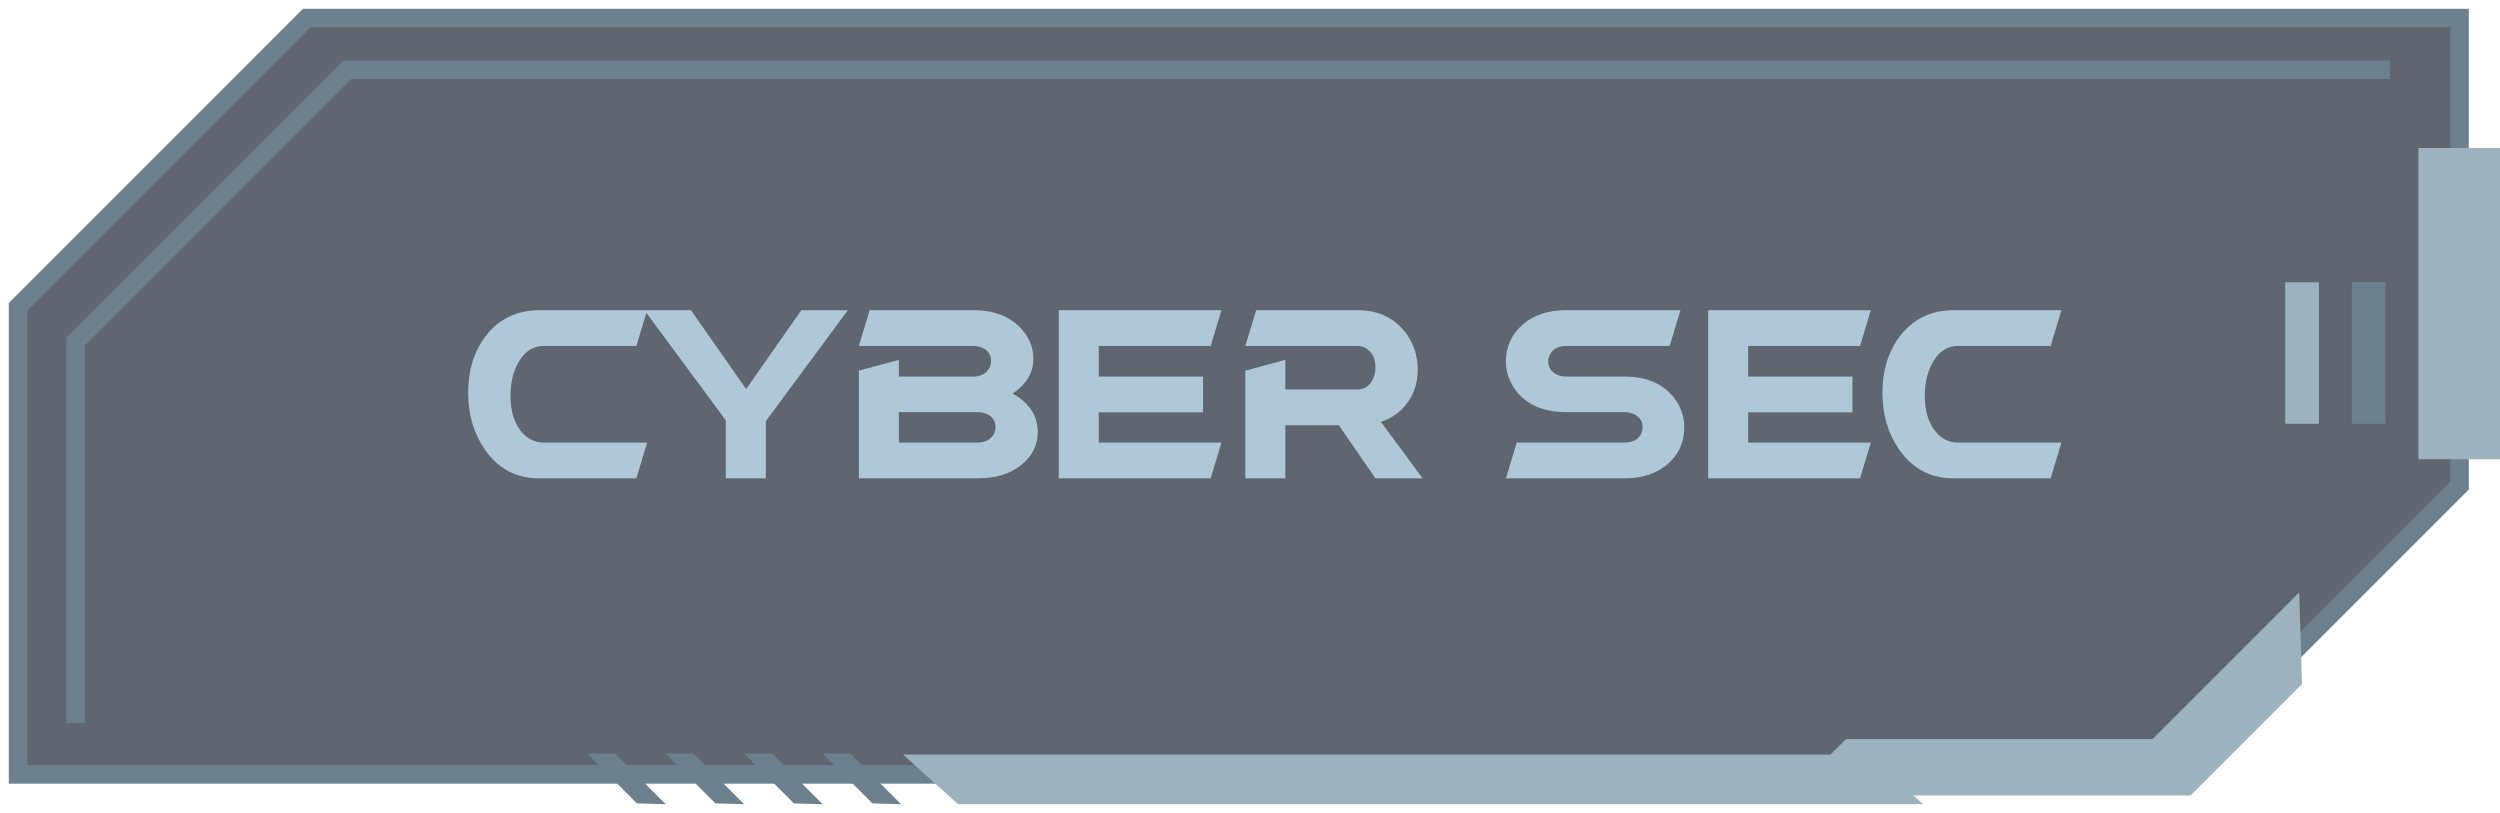
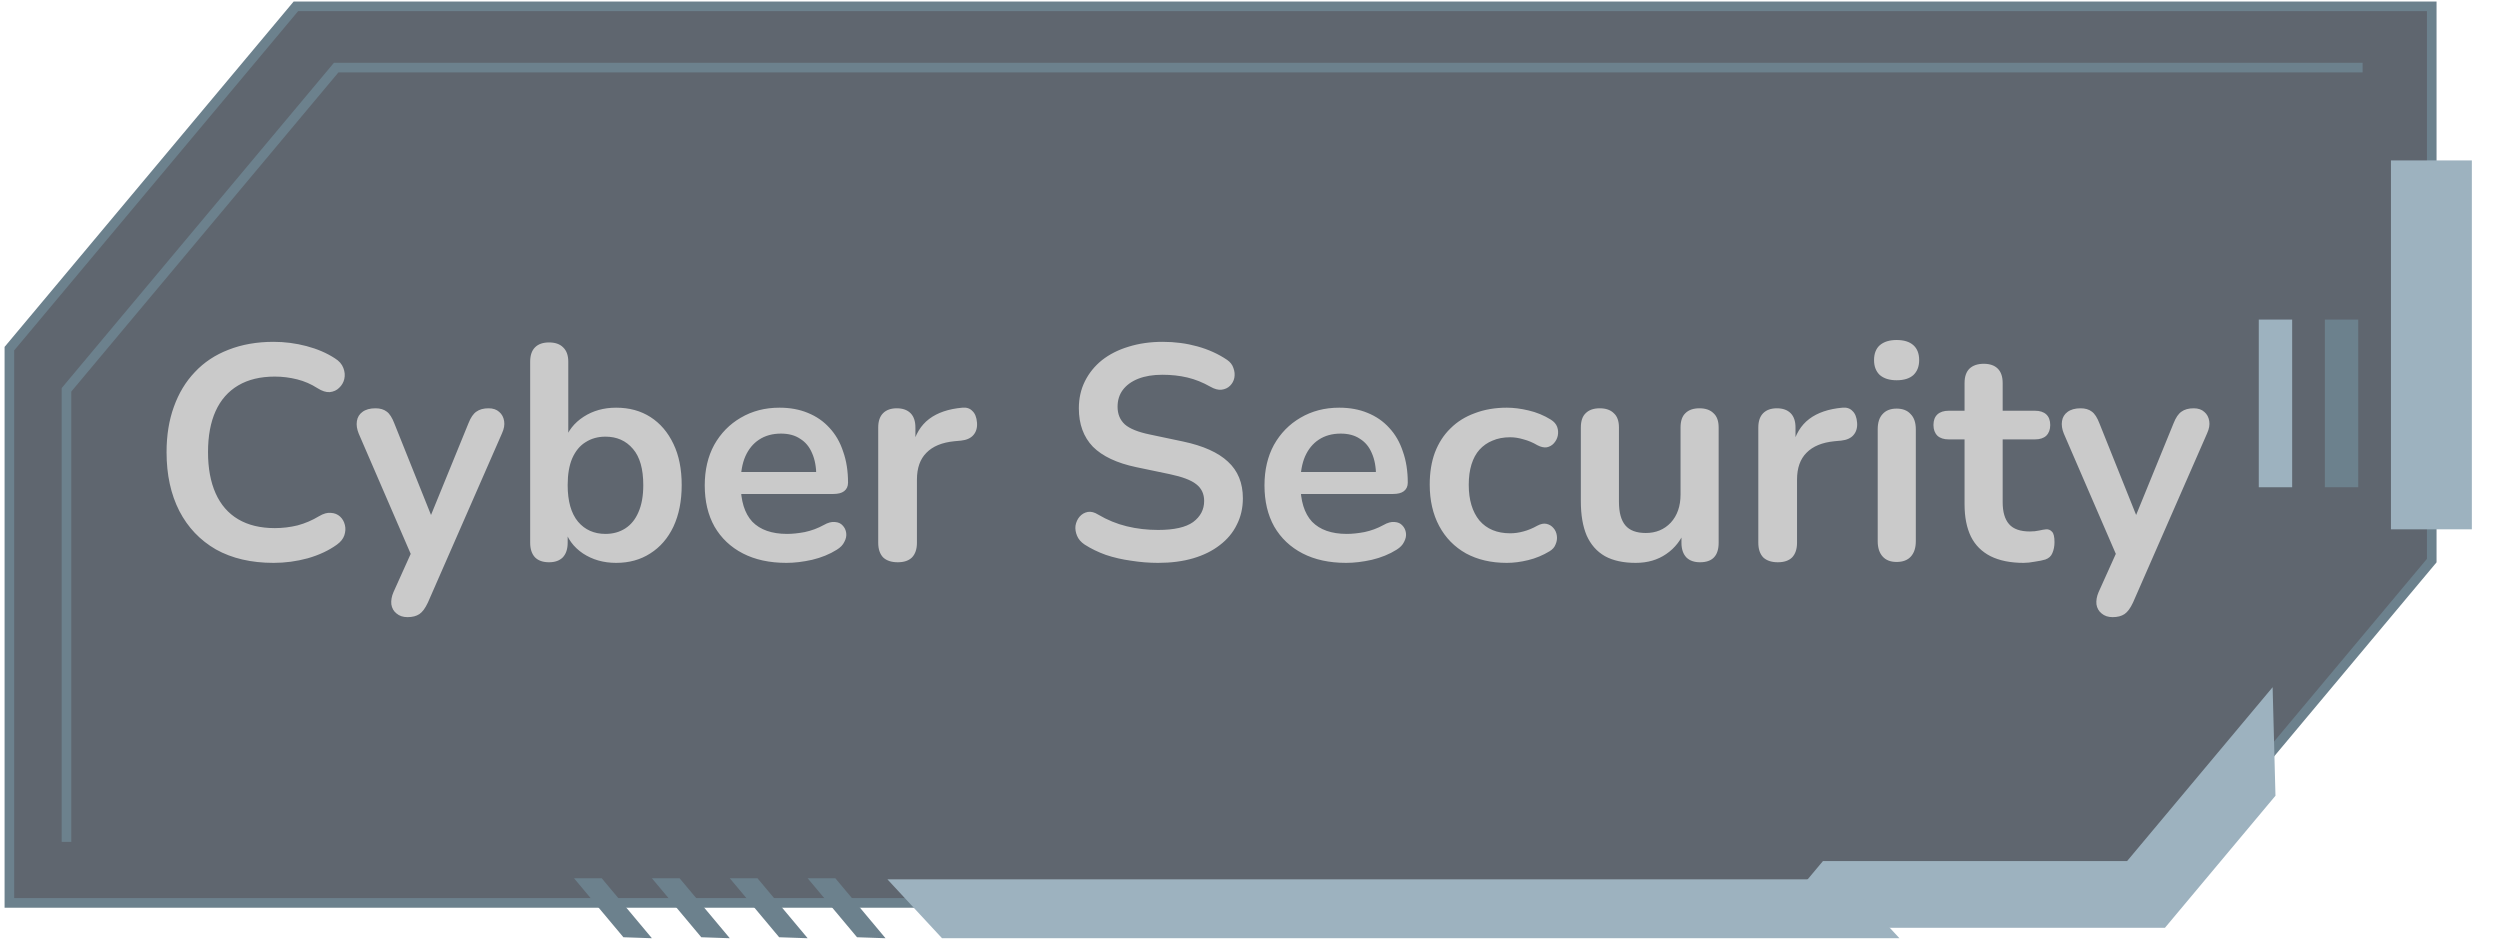
- <svg xmlns="http://www.w3.org/2000/svg" width="277" height="90" viewBox="0 0 277 90" fill="none">
-   <path d="M2 33.996V85.804H240.525L272.521 53.808V2H33.995L2 33.996Z" fill="#1C2533" fill-opacity="0.7" stroke="#6C818D" stroke-width="2.049" stroke-miterlimit="10" />
-   <path d="M264.802 7.726H38.496L8.377 37.844V80.1" stroke="#6C818D" stroke-width="2.049" stroke-miterlimit="10" />
-   <path d="M254.749 65.643L238.498 81.895H204.531L198.292 88.134H242.721L255.068 75.787L254.749 65.643Z" fill="#9DB2BF" />
-   <path d="M100.054 83.601H206.974L213.073 89.107H106.153L100.054 83.601Z" fill="#9DB2BF" />
-   <path d="M99.846 89.107L94.241 83.503H91.149L96.663 89.016L99.846 89.107Z" fill="#6C818D" />
-   <path d="M91.149 89.107L85.545 83.503H82.452L87.966 89.016L91.149 89.107Z" fill="#6C818D" />
-   <path d="M82.453 89.107L76.848 83.503H73.756L79.269 89.016L82.453 89.107Z" fill="#6C818D" />
-   <path d="M73.756 89.107L68.151 83.503H65.059L70.573 89.016L73.756 89.107Z" fill="#6C818D" />
-   <path d="M267.964 50.884H277V16.402H267.964V50.884Z" fill="#9DB2BF" />
-   <path d="M253.204 46.951H256.932V31.278H253.204V46.951Z" fill="#9DB2BF" />
-   <path d="M260.584 46.951H264.311V31.278H260.584V46.951Z" fill="#6C818D" />
-   <path d="M59.75 34.367H71.703L70.508 38.328H60.289C58.945 38.328 57.922 39.078 57.219 40.578C56.781 41.547 56.562 42.625 56.562 43.812C56.562 45.656 57.031 47.07 57.969 48.055C58.609 48.711 59.383 49.039 60.289 49.039H71.703L70.508 53H59.75C57.203 53 55.195 51.938 53.727 49.812C52.492 48.047 51.875 45.953 51.875 43.531C51.875 40.969 52.555 38.828 53.914 37.109C55.367 35.297 57.312 34.383 59.75 34.367ZM84.852 46.672V53H80.422V46.578L71.398 34.367H76.555L82.672 43.109L88.789 34.367H93.945L84.852 46.672ZM95.164 41.07L99.594 39.875V41.727H107.773C108.711 41.727 109.344 41.375 109.672 40.672C109.766 40.438 109.812 40.211 109.812 39.992C109.812 39.305 109.477 38.812 108.805 38.516C108.492 38.391 108.148 38.328 107.773 38.328H95.164L96.359 34.367H107.82C110.227 34.367 112.055 35.109 113.305 36.594C114.102 37.531 114.5 38.586 114.5 39.758C114.5 41.148 113.883 42.32 112.648 43.273C112.508 43.398 112.359 43.508 112.203 43.602C113.766 44.477 114.672 45.641 114.922 47.094C114.969 47.344 114.992 47.578 114.992 47.797C114.992 49.312 114.367 50.562 113.117 51.547C111.898 52.516 110.297 53 108.312 53H95.164V41.07ZM99.594 45.664V49.039H108.266C109.203 49.039 109.836 48.688 110.164 47.984C110.258 47.75 110.305 47.523 110.305 47.305C110.305 46.633 109.969 46.148 109.297 45.852C108.984 45.727 108.641 45.664 108.266 45.664H99.594ZM121.742 45.688V49.039H135.336L134.141 53H117.312V34.367H135.336L134.141 38.328H121.742V41.727H133.297V45.688H121.742ZM137.984 41.07L142.414 39.875V43.156C142.414 43.156 145.062 43.156 150.359 43.156C151.234 43.156 151.844 42.719 152.188 41.844C152.328 41.484 152.398 41.109 152.398 40.719C152.398 39.766 152.078 39.07 151.438 38.633C151.109 38.43 150.75 38.328 150.359 38.328H137.984L139.18 34.367H150.406C152.703 34.367 154.484 35.203 155.75 36.875C156.641 38.062 157.086 39.414 157.086 40.93C157.086 42.742 156.477 44.234 155.258 45.406C154.617 46.016 153.867 46.461 153.008 46.742L157.625 53H152.398L148.344 47.117H142.414V53H137.984V41.07ZM173.539 45.664C171.039 45.664 169.18 44.867 167.961 43.273C167.227 42.32 166.859 41.242 166.859 40.039C166.859 38.414 167.469 37.062 168.688 35.984C169.922 34.906 171.539 34.367 173.539 34.367H186.195L185 38.328H173.586C172.633 38.328 172 38.68 171.688 39.383C171.594 39.602 171.547 39.82 171.547 40.039C171.547 40.711 171.875 41.203 172.531 41.516C172.844 41.656 173.195 41.727 173.586 41.727H180.008C182.398 41.727 184.211 42.492 185.445 44.023C186.227 45.008 186.617 46.125 186.617 47.375C186.617 49 186.008 50.344 184.789 51.406C183.57 52.469 181.977 53 180.008 53H166.859L168.055 49.039H179.961C180.93 49.039 181.562 48.695 181.859 48.008C181.953 47.805 182 47.594 182 47.375C182 46.703 181.688 46.211 181.062 45.898C180.734 45.742 180.367 45.664 179.961 45.664H173.539ZM193.695 45.688V49.039H207.289L206.094 53H189.266V34.367H207.289L206.094 38.328H193.695V41.727H205.25V45.688H193.695ZM216.453 34.367H228.406L227.211 38.328H216.992C215.648 38.328 214.625 39.078 213.922 40.578C213.484 41.547 213.266 42.625 213.266 43.812C213.266 45.656 213.734 47.07 214.672 48.055C215.312 48.711 216.086 49.039 216.992 49.039H228.406L227.211 53H216.453C213.906 53 211.898 51.938 210.43 49.812C209.195 48.047 208.578 45.953 208.578 43.531C208.578 40.969 209.258 38.828 210.617 37.109C212.07 35.297 214.016 34.383 216.453 34.367Z" fill="#AEC8D8" />
+ <svg xmlns="http://www.w3.org/2000/svg" width="533" height="201" viewBox="0 0 533 201" fill="none">
+   <path d="M2 74.332V192.498H457.365L518.449 119.519V1.354H63.082L2 74.332Z" fill="#1C2633" fill-opacity="0.7" stroke="#6C818D" stroke-width="2.049" stroke-miterlimit="10" />
+   <path d="M503.712 14.412H71.674L14.174 83.109V179.486" stroke="#6C818D" stroke-width="2.049" stroke-miterlimit="10" />
+   <path d="M484.523 146.512L453.497 183.581H388.652L376.741 197.812H461.56L485.131 169.65L484.523 146.512Z" fill="#9DB2BF" />
+   <path d="M189.195 187.471H393.315L404.959 200.029H200.839L189.195 187.471Z" fill="#9DB2BF" />
+   <path d="M188.795 200.031L178.096 187.248H172.192L182.718 199.822L188.795 200.031Z" fill="#6C818D" />
+   <path d="M172.195 200.031L161.496 187.248H155.593L166.119 199.822L172.195 200.031Z" fill="#6C818D" />
+   <path d="M155.591 200.031L144.892 187.248H138.989L149.515 199.822L155.591 200.031Z" fill="#6C818D" />
+   <path d="M138.987 200.031L128.288 187.248H122.385L132.911 199.822L138.987 200.031Z" fill="#6C818D" />
+   <path d="M509.75 112.85H527V34.201H509.75V112.85Z" fill="#9DB2BF" />
+   <path d="M481.572 103.882H488.688V68.133H481.572V103.882Z" fill="#9DB2BF" />
+   <path d="M495.659 103.882H502.775V68.133H495.659V103.882Z" fill="#6C818D" />
+   <path d="M58.325 120.004C53.558 120.004 49.463 119.05 46.04 117.144C42.66 115.194 40.06 112.464 38.24 108.954C36.42 105.4 35.51 101.219 35.51 96.409C35.51 92.812 36.03 89.584 37.07 86.724C38.11 83.82 39.605 81.35 41.555 79.314C43.505 77.234 45.888 75.652 48.705 74.569C51.565 73.442 54.772 72.879 58.325 72.879C60.708 72.879 63.048 73.182 65.345 73.788C67.642 74.395 69.657 75.262 71.39 76.388C72.3 76.952 72.907 77.645 73.21 78.469C73.513 79.249 73.578 80.028 73.405 80.808C73.232 81.545 72.863 82.174 72.3 82.694C71.78 83.213 71.108 83.517 70.285 83.603C69.505 83.647 68.638 83.365 67.685 82.758C66.342 81.892 64.89 81.263 63.33 80.874C61.77 80.484 60.188 80.288 58.585 80.288C55.508 80.288 52.908 80.917 50.785 82.174C48.662 83.43 47.058 85.25 45.975 87.633C44.892 90.017 44.35 92.942 44.35 96.409C44.35 99.832 44.892 102.757 45.975 105.184C47.058 107.61 48.662 109.452 50.785 110.709C52.908 111.965 55.508 112.594 58.585 112.594C60.232 112.594 61.857 112.399 63.46 112.009C65.063 111.575 66.58 110.925 68.01 110.059C68.963 109.495 69.808 109.257 70.545 109.344C71.325 109.387 71.975 109.647 72.495 110.124C73.015 110.6 73.362 111.207 73.535 111.944C73.708 112.637 73.665 113.374 73.405 114.154C73.145 114.89 72.625 115.54 71.845 116.104C70.112 117.36 68.032 118.335 65.605 119.029C63.222 119.679 60.795 120.004 58.325 120.004ZM86.878 131.574C85.924 131.574 85.144 131.314 84.538 130.794C83.931 130.317 83.563 129.667 83.433 128.844C83.346 128.02 83.498 127.154 83.888 126.244L88.308 116.429V119.809L76.478 92.444C76.088 91.49 75.958 90.602 76.088 89.778C76.218 88.955 76.608 88.305 77.258 87.829C77.951 87.308 78.883 87.049 80.053 87.049C81.049 87.049 81.851 87.287 82.458 87.763C83.064 88.197 83.606 89.042 84.083 90.299L92.858 112.204H90.908L99.878 90.234C100.354 89.02 100.918 88.197 101.568 87.763C102.218 87.287 103.084 87.049 104.168 87.049C105.121 87.049 105.879 87.308 106.443 87.829C107.006 88.305 107.353 88.955 107.483 89.778C107.613 90.558 107.461 91.425 107.028 92.379L91.233 128.454C90.669 129.667 90.063 130.49 89.413 130.924C88.763 131.357 87.918 131.574 86.878 131.574ZM131.362 120.004C128.675 120.004 126.313 119.332 124.277 117.989C122.283 116.645 120.962 114.847 120.312 112.594L121.027 110.969V115.714C121.027 117.057 120.68 118.097 119.987 118.834C119.293 119.527 118.318 119.874 117.062 119.874C115.762 119.874 114.765 119.527 114.072 118.834C113.378 118.097 113.032 117.057 113.032 115.714V77.103C113.032 75.76 113.378 74.742 114.072 74.049C114.765 73.355 115.762 73.008 117.062 73.008C118.362 73.008 119.358 73.355 120.052 74.049C120.788 74.742 121.157 75.76 121.157 77.103V94.004H120.377C121.07 91.88 122.413 90.168 124.407 88.868C126.4 87.569 128.718 86.918 131.362 86.918C134.178 86.918 136.627 87.59 138.707 88.933C140.787 90.277 142.412 92.183 143.582 94.653C144.752 97.08 145.337 100.005 145.337 103.429C145.337 106.809 144.752 109.755 143.582 112.269C142.412 114.739 140.765 116.645 138.642 117.989C136.562 119.332 134.135 120.004 131.362 120.004ZM129.087 113.829C130.69 113.829 132.098 113.439 133.312 112.659C134.525 111.879 135.457 110.73 136.107 109.214C136.8 107.654 137.147 105.725 137.147 103.429C137.147 99.962 136.41 97.383 134.937 95.694C133.463 93.96 131.513 93.094 129.087 93.094C127.483 93.094 126.075 93.484 124.862 94.263C123.648 95 122.695 96.148 122.002 97.709C121.352 99.225 121.027 101.132 121.027 103.429C121.027 106.852 121.763 109.452 123.237 111.229C124.71 112.962 126.66 113.829 129.087 113.829ZM167.671 120.004C164.075 120.004 160.976 119.332 158.376 117.989C155.776 116.645 153.761 114.739 152.331 112.269C150.945 109.799 150.251 106.874 150.251 103.494C150.251 100.2 150.923 97.319 152.266 94.849C153.653 92.379 155.538 90.45 157.921 89.064C160.348 87.633 163.1 86.918 166.176 86.918C168.43 86.918 170.445 87.287 172.221 88.023C174.041 88.76 175.58 89.822 176.836 91.209C178.136 92.595 179.111 94.285 179.761 96.278C180.455 98.228 180.801 100.439 180.801 102.909C180.801 103.689 180.52 104.295 179.956 104.729C179.436 105.119 178.678 105.314 177.681 105.314H156.816V100.634H175.081L174.041 101.609C174.041 99.615 173.738 97.947 173.131 96.603C172.568 95.26 171.723 94.242 170.596 93.549C169.513 92.812 168.148 92.444 166.501 92.444C164.681 92.444 163.121 92.877 161.821 93.743C160.565 94.567 159.59 95.758 158.896 97.319C158.246 98.835 157.921 100.655 157.921 102.779V103.234C157.921 106.787 158.745 109.452 160.391 111.229C162.081 112.962 164.551 113.829 167.801 113.829C168.928 113.829 170.185 113.699 171.571 113.439C173.001 113.135 174.345 112.637 175.601 111.944C176.511 111.424 177.313 111.207 178.006 111.294C178.7 111.337 179.241 111.575 179.631 112.009C180.065 112.442 180.325 112.984 180.411 113.634C180.498 114.24 180.368 114.869 180.021 115.519C179.718 116.169 179.176 116.732 178.396 117.209C176.88 118.162 175.125 118.877 173.131 119.354C171.181 119.787 169.361 120.004 167.671 120.004ZM191.396 119.874C190.052 119.874 189.012 119.527 188.276 118.834C187.582 118.097 187.236 117.057 187.236 115.714V91.144C187.236 89.8 187.582 88.782 188.276 88.088C188.969 87.395 189.944 87.049 191.201 87.049C192.457 87.049 193.432 87.395 194.126 88.088C194.819 88.782 195.166 89.8 195.166 91.144V95.239H194.516C195.122 92.638 196.314 90.667 198.091 89.323C199.867 87.98 202.229 87.178 205.176 86.918C206.086 86.832 206.801 87.07 207.321 87.633C207.884 88.153 208.209 88.977 208.296 90.103C208.382 91.187 208.122 92.075 207.516 92.769C206.952 93.418 206.086 93.808 204.916 93.939L203.486 94.069C200.842 94.329 198.849 95.152 197.506 96.538C196.162 97.882 195.491 99.788 195.491 102.259V115.714C195.491 117.057 195.144 118.097 194.451 118.834C193.757 119.527 192.739 119.874 191.396 119.874ZM246.911 120.004C245.005 120.004 243.098 119.852 241.191 119.549C239.285 119.289 237.486 118.877 235.796 118.314C234.106 117.707 232.59 116.97 231.246 116.104C230.466 115.584 229.925 114.955 229.621 114.219C229.318 113.482 229.21 112.767 229.296 112.074C229.426 111.337 229.708 110.709 230.141 110.189C230.618 109.625 231.203 109.279 231.896 109.149C232.59 109.019 233.348 109.214 234.171 109.734C236.078 110.86 238.093 111.684 240.216 112.204C242.34 112.724 244.571 112.984 246.911 112.984C250.335 112.984 252.826 112.42 254.386 111.294C255.946 110.124 256.726 108.629 256.726 106.809C256.726 105.292 256.163 104.1 255.036 103.234C253.953 102.367 252.068 101.652 249.381 101.089L242.231 99.594C238.115 98.727 235.038 97.275 233.001 95.239C231.008 93.159 230.011 90.428 230.011 87.049C230.011 84.925 230.445 82.997 231.311 81.263C232.178 79.53 233.391 78.035 234.951 76.778C236.555 75.522 238.44 74.569 240.606 73.918C242.816 73.225 245.243 72.879 247.886 72.879C250.486 72.879 252.956 73.204 255.296 73.853C257.636 74.504 259.738 75.457 261.601 76.713C262.295 77.19 262.75 77.775 262.966 78.469C263.226 79.162 263.291 79.855 263.161 80.549C263.031 81.198 262.728 81.762 262.251 82.239C261.775 82.715 261.168 82.997 260.431 83.084C259.738 83.17 258.936 82.954 258.026 82.433C256.423 81.523 254.798 80.874 253.151 80.484C251.505 80.094 249.728 79.898 247.821 79.898C245.828 79.898 244.116 80.18 242.686 80.743C241.256 81.307 240.151 82.109 239.371 83.148C238.635 84.145 238.266 85.337 238.266 86.724C238.266 88.284 238.786 89.54 239.826 90.493C240.866 91.403 242.643 92.118 245.156 92.638L252.241 94.133C256.531 95.043 259.716 96.474 261.796 98.424C263.92 100.374 264.981 102.974 264.981 106.224C264.981 108.304 264.548 110.189 263.681 111.879C262.858 113.569 261.645 115.02 260.041 116.234C258.481 117.447 256.596 118.379 254.386 119.029C252.176 119.679 249.685 120.004 246.911 120.004ZM287.007 120.004C283.411 120.004 280.312 119.332 277.712 117.989C275.112 116.645 273.097 114.739 271.667 112.269C270.281 109.799 269.587 106.874 269.587 103.494C269.587 100.2 270.259 97.319 271.602 94.849C272.989 92.379 274.874 90.45 277.257 89.064C279.684 87.633 282.436 86.918 285.512 86.918C287.766 86.918 289.781 87.287 291.557 88.023C293.377 88.76 294.916 89.822 296.172 91.209C297.472 92.595 298.447 94.285 299.097 96.278C299.791 98.228 300.137 100.439 300.137 102.909C300.137 103.689 299.856 104.295 299.292 104.729C298.772 105.119 298.014 105.314 297.017 105.314H276.152V100.634H294.417L293.377 101.609C293.377 99.615 293.074 97.947 292.467 96.603C291.904 95.26 291.059 94.242 289.932 93.549C288.849 92.812 287.484 92.444 285.837 92.444C284.017 92.444 282.457 92.877 281.157 93.743C279.901 94.567 278.926 95.758 278.232 97.319C277.582 98.835 277.257 100.655 277.257 102.779V103.234C277.257 106.787 278.081 109.452 279.727 111.229C281.417 112.962 283.887 113.829 287.137 113.829C288.264 113.829 289.521 113.699 290.907 113.439C292.337 113.135 293.681 112.637 294.937 111.944C295.847 111.424 296.649 111.207 297.342 111.294C298.036 111.337 298.577 111.575 298.967 112.009C299.401 112.442 299.661 112.984 299.747 113.634C299.834 114.24 299.704 114.869 299.357 115.519C299.054 116.169 298.512 116.732 297.732 117.209C296.216 118.162 294.461 118.877 292.467 119.354C290.517 119.787 288.697 120.004 287.007 120.004ZM321.262 120.004C317.925 120.004 315.022 119.332 312.552 117.989C310.082 116.602 308.175 114.652 306.832 112.139C305.488 109.625 304.817 106.679 304.817 103.299C304.817 100.742 305.185 98.467 305.922 96.474C306.702 94.437 307.807 92.725 309.237 91.338C310.667 89.909 312.4 88.825 314.437 88.088C316.473 87.308 318.748 86.918 321.262 86.918C322.692 86.918 324.23 87.114 325.877 87.504C327.567 87.894 329.148 88.543 330.622 89.454C331.315 89.887 331.77 90.407 331.987 91.013C332.203 91.62 332.247 92.249 332.117 92.898C331.987 93.505 331.705 94.047 331.272 94.523C330.882 94.957 330.383 95.239 329.777 95.368C329.17 95.455 328.498 95.303 327.762 94.913C326.808 94.35 325.833 93.939 324.837 93.678C323.84 93.375 322.887 93.224 321.977 93.224C320.547 93.224 319.29 93.462 318.207 93.939C317.123 94.372 316.192 95.022 315.412 95.888C314.675 96.712 314.112 97.752 313.722 99.008C313.332 100.265 313.137 101.717 313.137 103.364C313.137 106.57 313.895 109.105 315.412 110.969C316.972 112.789 319.16 113.699 321.977 113.699C322.887 113.699 323.818 113.569 324.772 113.309C325.768 113.049 326.765 112.637 327.762 112.074C328.498 111.684 329.148 111.554 329.712 111.684C330.318 111.814 330.817 112.117 331.207 112.594C331.597 113.027 331.835 113.569 331.922 114.219C332.008 114.825 331.922 115.432 331.662 116.039C331.445 116.645 331.012 117.144 330.362 117.534C328.932 118.4 327.415 119.029 325.812 119.419C324.208 119.809 322.692 120.004 321.262 120.004ZM348.736 120.004C346.093 120.004 343.904 119.527 342.171 118.574C340.438 117.577 339.138 116.104 338.271 114.154C337.448 112.204 337.036 109.777 337.036 106.874V91.144C337.036 89.757 337.383 88.739 338.076 88.088C338.769 87.395 339.766 87.049 341.066 87.049C342.366 87.049 343.363 87.395 344.056 88.088C344.793 88.739 345.161 89.757 345.161 91.144V107.004C345.161 109.257 345.616 110.925 346.526 112.009C347.436 113.092 348.888 113.634 350.881 113.634C353.048 113.634 354.824 112.897 356.211 111.424C357.598 109.907 358.291 107.914 358.291 105.444V91.144C358.291 89.757 358.638 88.739 359.331 88.088C360.024 87.395 361.021 87.049 362.321 87.049C363.621 87.049 364.618 87.395 365.311 88.088C366.048 88.739 366.416 89.757 366.416 91.144V115.714C366.416 118.487 365.094 119.874 362.451 119.874C361.194 119.874 360.219 119.527 359.526 118.834C358.833 118.097 358.486 117.057 358.486 115.714V110.774L359.396 112.724C358.486 115.064 357.099 116.862 355.236 118.119C353.416 119.375 351.249 120.004 348.736 120.004ZM379.032 119.874C377.689 119.874 376.649 119.527 375.912 118.834C375.219 118.097 374.872 117.057 374.872 115.714V91.144C374.872 89.8 375.219 88.782 375.912 88.088C376.606 87.395 377.581 87.049 378.837 87.049C380.094 87.049 381.069 87.395 381.762 88.088C382.456 88.782 382.802 89.8 382.802 91.144V95.239H382.152C382.759 92.638 383.951 90.667 385.727 89.323C387.504 87.98 389.866 87.178 392.812 86.918C393.722 86.832 394.437 87.07 394.957 87.633C395.521 88.153 395.846 88.977 395.932 90.103C396.019 91.187 395.759 92.075 395.152 92.769C394.589 93.418 393.722 93.808 392.552 93.939L391.122 94.069C388.479 94.329 386.486 95.152 385.142 96.538C383.799 97.882 383.127 99.788 383.127 102.259V115.714C383.127 117.057 382.781 118.097 382.087 118.834C381.394 119.527 380.376 119.874 379.032 119.874ZM404.357 119.809C403.057 119.809 402.06 119.419 401.367 118.639C400.673 117.859 400.327 116.775 400.327 115.389V91.534C400.327 90.103 400.673 89.02 401.367 88.284C402.06 87.504 403.057 87.114 404.357 87.114C405.657 87.114 406.653 87.504 407.347 88.284C408.083 89.02 408.452 90.103 408.452 91.534V115.389C408.452 116.775 408.105 117.859 407.412 118.639C406.718 119.419 405.7 119.809 404.357 119.809ZM404.357 81.069C402.84 81.069 401.648 80.7 400.782 79.963C399.958 79.183 399.547 78.122 399.547 76.778C399.547 75.392 399.958 74.33 400.782 73.594C401.648 72.857 402.84 72.489 404.357 72.489C405.917 72.489 407.108 72.857 407.932 73.594C408.755 74.33 409.167 75.392 409.167 76.778C409.167 78.122 408.755 79.183 407.932 79.963C407.108 80.7 405.917 81.069 404.357 81.069ZM431.454 120.004C428.637 120.004 426.276 119.527 424.369 118.574C422.506 117.62 421.119 116.234 420.209 114.414C419.299 112.55 418.844 110.254 418.844 107.524V93.678H415.464C414.424 93.678 413.622 93.418 413.059 92.898C412.496 92.335 412.214 91.577 412.214 90.624C412.214 89.627 412.496 88.868 413.059 88.349C413.622 87.829 414.424 87.569 415.464 87.569H418.844V81.653C418.844 80.31 419.191 79.292 419.884 78.599C420.621 77.905 421.639 77.558 422.939 77.558C424.239 77.558 425.236 77.905 425.929 78.599C426.622 79.292 426.969 80.31 426.969 81.653V87.569H433.859C434.899 87.569 435.701 87.829 436.264 88.349C436.827 88.868 437.109 89.627 437.109 90.624C437.109 91.577 436.827 92.335 436.264 92.898C435.701 93.418 434.899 93.678 433.859 93.678H426.969V107.069C426.969 109.149 427.424 110.709 428.334 111.749C429.244 112.789 430.717 113.309 432.754 113.309C433.491 113.309 434.141 113.244 434.704 113.114C435.267 112.984 435.766 112.897 436.199 112.854C436.719 112.81 437.152 112.984 437.499 113.374C437.846 113.72 438.019 114.457 438.019 115.584C438.019 116.45 437.867 117.23 437.564 117.924C437.304 118.574 436.806 119.029 436.069 119.289C435.506 119.462 434.769 119.614 433.859 119.744C432.949 119.917 432.147 120.004 431.454 120.004ZM450.408 131.574C449.455 131.574 448.675 131.314 448.068 130.794C447.461 130.317 447.093 129.667 446.963 128.844C446.876 128.02 447.028 127.154 447.418 126.244L451.838 116.429V119.809L440.008 92.444C439.618 91.49 439.488 90.602 439.618 89.778C439.748 88.955 440.138 88.305 440.788 87.829C441.481 87.308 442.413 87.049 443.583 87.049C444.58 87.049 445.381 87.287 445.988 87.763C446.595 88.197 447.136 89.042 447.613 90.299L456.388 112.204H454.438L463.408 90.234C463.885 89.02 464.448 88.197 465.098 87.763C465.748 87.287 466.615 87.049 467.698 87.049C468.651 87.049 469.41 87.308 469.973 87.829C470.536 88.305 470.883 88.955 471.013 89.778C471.143 90.558 470.991 91.425 470.558 92.379L454.763 128.454C454.2 129.667 453.593 130.49 452.943 130.924C452.293 131.357 451.448 131.574 450.408 131.574Z" fill="#CACACA" />
</svg>
